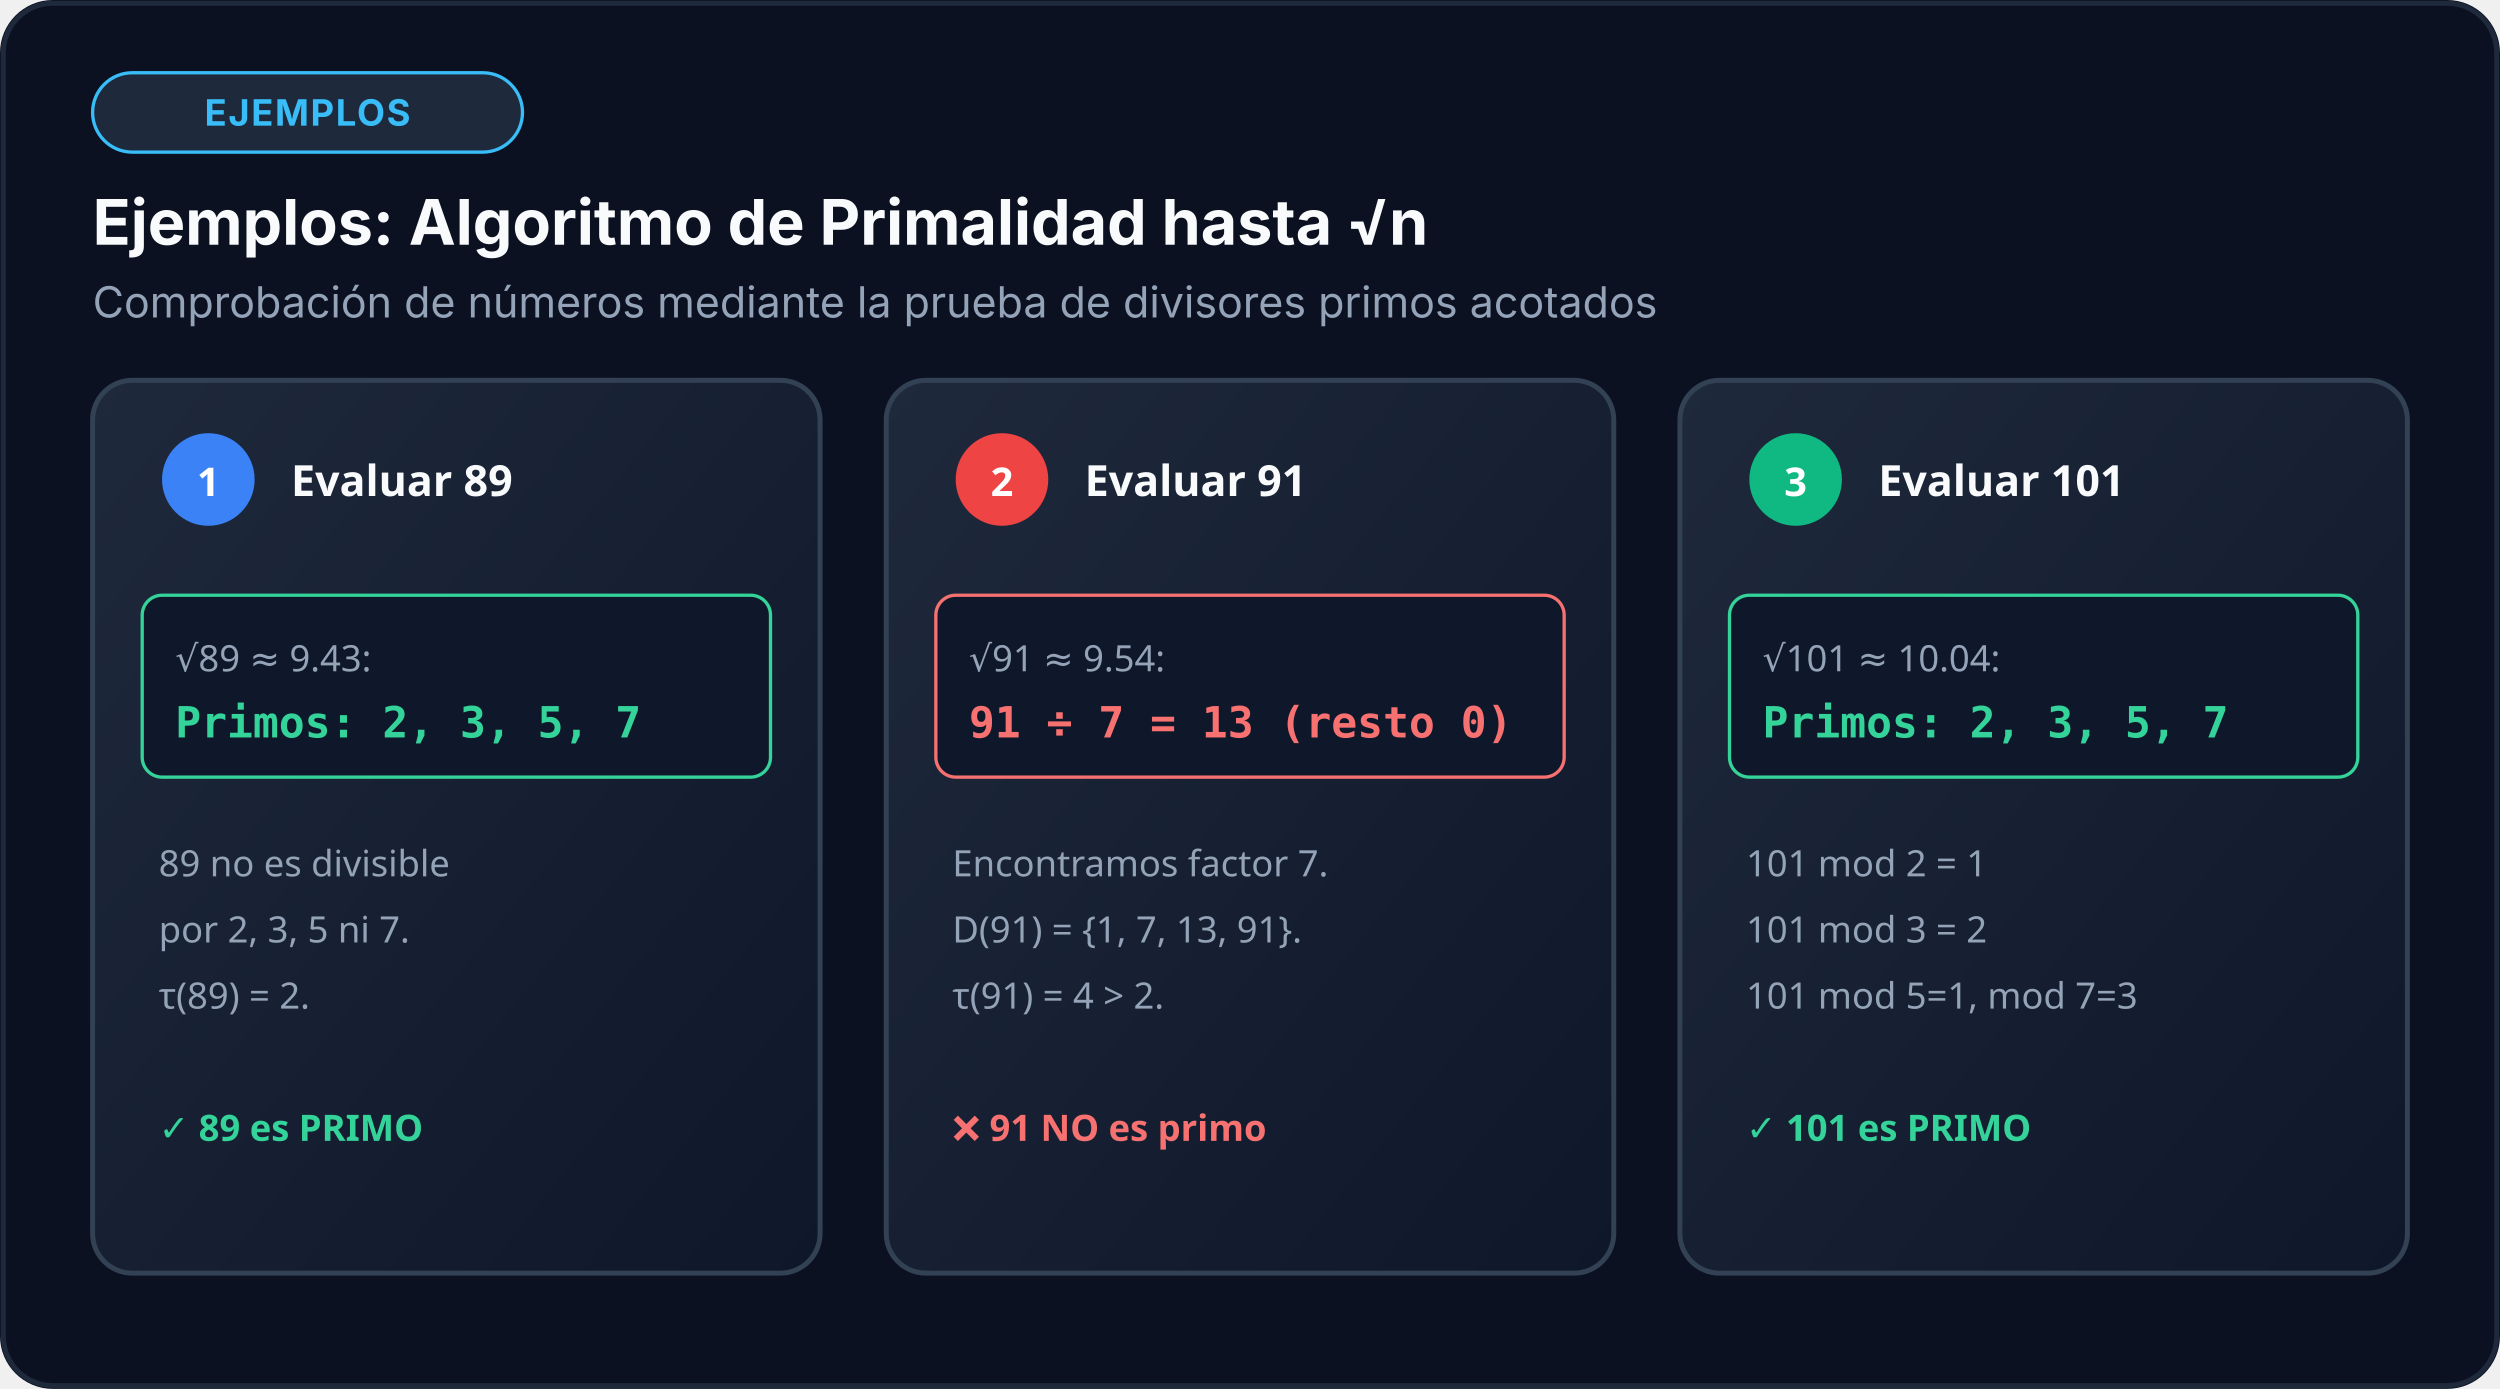
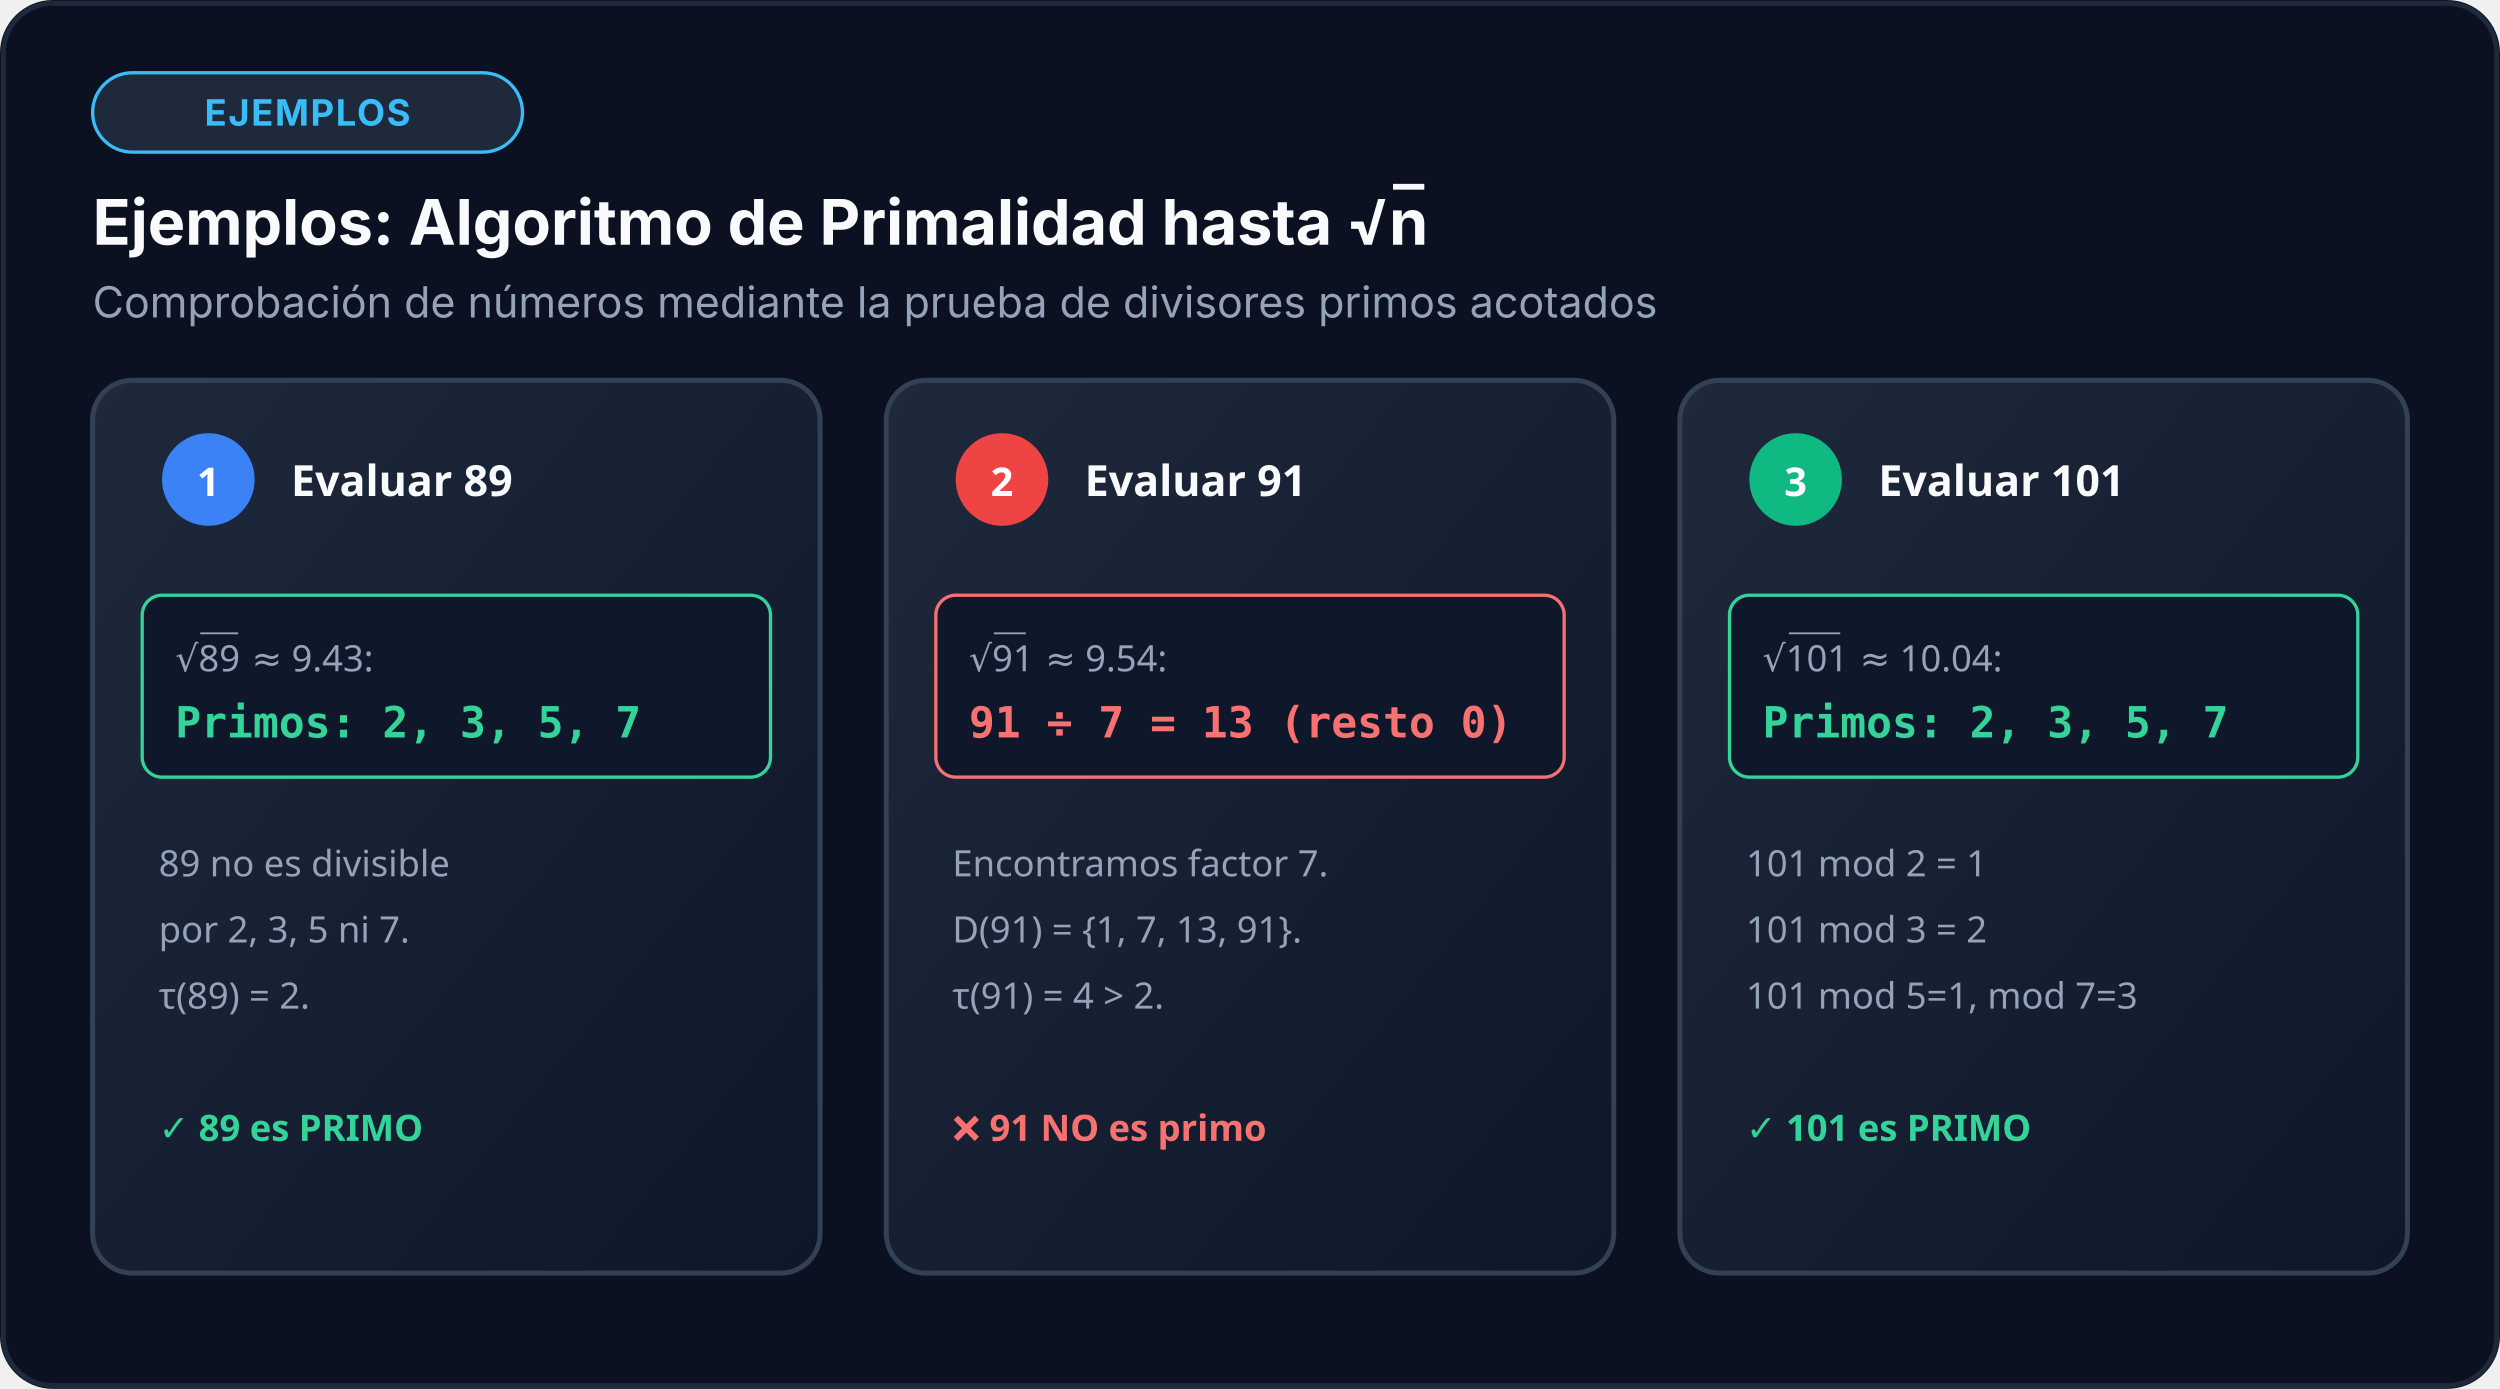
<svg xmlns="http://www.w3.org/2000/svg" viewBox="0 0 756 420" width="100%" height="100%">
  <defs>
    <linearGradient id="cardGrad" x1="0%" y1="0%" x2="100%" y2="100%">
      <stop offset="0%" stop-color="#1e293b" />
      <stop offset="100%" stop-color="#0f172a" />
    </linearGradient>
    <filter id="shadow" x="-4%" y="-4%" width="108%" height="112%">
      <feDropShadow dx="0" dy="3" stdDeviation="4" flood-color="#000000" flood-opacity="0.3" />
    </filter>
  </defs>
  <rect width="756" height="420" rx="16" fill="#0b1120" />
  <rect x="1" y="1" width="754" height="418" rx="15" fill="none" stroke="#1e293b" stroke-width="1.5" />
  <g transform="translate(28, 22)">
    <rect x="0" y="0" width="130" height="24" rx="12" fill="#1e293b" stroke="#38bdf8" stroke-width="1" />
    <text x="65" y="16" fill="#38bdf8" font-family="system-ui, -apple-system, sans-serif" font-size="11" font-weight="700" text-anchor="middle" letter-spacing="0.5">EJEMPLOS</text>
-     <text x="0" y="52" fill="#f8fafc" font-family="system-ui, -apple-system, sans-serif" font-size="19" font-weight="700">Ejemplos: Algoritmo de Primalidad hasta √n</text>
+     <text x="0" y="52" fill="#f8fafc" font-family="system-ui, -apple-system, sans-serif" font-size="19" font-weight="700">Ejemplos: Algoritmo de Primalidad hasta √<tspan style="text-decoration: overline">n</tspan>
+     </text>
    <text x="0" y="74" fill="#94a3b8" font-family="system-ui, -apple-system, sans-serif" font-size="13">Comprobación de números mediante la prueba de divisores primos acotados</text>
  </g>
  <g transform="translate(28, 115)">
    <g transform="translate(0, 0)">
      <rect width="220" height="270" rx="12" fill="url(#cardGrad)" stroke="#334155" stroke-width="1.5" />
      <circle cx="35" cy="30" r="14" fill="#3b82f6" />
      <text x="35" y="35" fill="#ffffff" font-family="system-ui, sans-serif" font-size="12" font-weight="700" text-anchor="middle">1</text>
      <text x="60" y="35" fill="#f8fafc" font-family="system-ui, sans-serif" font-size="13" font-weight="700">Evaluar 89</text>
      <rect x="15" y="65" width="190" height="55" rx="6" fill="#0f172a" stroke="#34d399" />
-       <text x="25" y="88" fill="#94a3b8" font-family="system-ui, sans-serif" font-size="11">√89 ≈ 9.43:</text>
+       <text x="25" y="88" fill="#94a3b8" font-family="system-ui, sans-serif" font-size="11">√<tspan style="text-decoration: overline">89</tspan> ≈ 9.43:</text>
      <text x="25" y="108" fill="#34d399" font-family="monospace" font-size="13" font-weight="700">Primos: 2, 3, 5, 7</text>
      <text x="20" y="150" fill="#94a3b8" font-family="system-ui, sans-serif" font-size="11">89 no es divisible</text>
      <text x="20" y="170" fill="#94a3b8" font-family="system-ui, sans-serif" font-size="11">por 2, 3, 5 ni 7.</text>
      <text x="20" y="190" fill="#94a3b8" font-family="system-ui, sans-serif" font-size="11">τ(89) = 2.</text>
      <text x="20" y="230" fill="#34d399" font-family="system-ui, sans-serif" font-size="11" font-weight="600">✓ 89 es PRIMO</text>
    </g>
    <g transform="translate(240, 0)">
      <rect width="220" height="270" rx="12" fill="url(#cardGrad)" stroke="#334155" stroke-width="1.5" />
      <circle cx="35" cy="30" r="14" fill="#ef4444" />
      <text x="35" y="35" fill="#ffffff" font-family="system-ui, sans-serif" font-size="12" font-weight="700" text-anchor="middle">2</text>
      <text x="60" y="35" fill="#f8fafc" font-family="system-ui, sans-serif" font-size="13" font-weight="700">Evaluar 91</text>
      <rect x="15" y="65" width="190" height="55" rx="6" fill="#0f172a" stroke="#f87171" />
-       <text x="25" y="88" fill="#94a3b8" font-family="system-ui, sans-serif" font-size="11">√91 ≈ 9.54:</text>
+       <text x="25" y="88" fill="#94a3b8" font-family="system-ui, sans-serif" font-size="11">√<tspan style="text-decoration: overline">91</tspan> ≈ 9.54:</text>
      <text x="25" y="108" fill="#f87171" font-family="monospace" font-size="13" font-weight="700">91 ÷ 7 = 13 (resto 0)</text>
      <text x="20" y="150" fill="#94a3b8" font-family="system-ui, sans-serif" font-size="11">Encontramos factor 7.</text>
      <text x="20" y="170" fill="#94a3b8" font-family="system-ui, sans-serif" font-size="11">D(91) = {1, 7, 13, 91}.</text>
      <text x="20" y="190" fill="#94a3b8" font-family="system-ui, sans-serif" font-size="11">τ(91) = 4 &gt; 2.</text>
      <text x="20" y="230" fill="#f87171" font-family="system-ui, sans-serif" font-size="11" font-weight="600">❌ 91 NO es primo</text>
    </g>
    <g transform="translate(480, 0)">
      <rect width="220" height="270" rx="12" fill="url(#cardGrad)" stroke="#334155" stroke-width="1.5" />
      <circle cx="35" cy="30" r="14" fill="#10b981" />
      <text x="35" y="35" fill="#ffffff" font-family="system-ui, sans-serif" font-size="12" font-weight="700" text-anchor="middle">3</text>
      <text x="60" y="35" fill="#f8fafc" font-family="system-ui, sans-serif" font-size="13" font-weight="700">Evaluar 101</text>
      <rect x="15" y="65" width="190" height="55" rx="6" fill="#0f172a" stroke="#34d399" />
-       <text x="25" y="88" fill="#94a3b8" font-family="system-ui, sans-serif" font-size="11">√101 ≈ 10.04:</text>
+       <text x="25" y="88" fill="#94a3b8" font-family="system-ui, sans-serif" font-size="11">√<tspan style="text-decoration: overline">101</tspan> ≈ 10.04:</text>
      <text x="25" y="108" fill="#34d399" font-family="monospace" font-size="13" font-weight="700">Primos: 2, 3, 5, 7</text>
      <text x="20" y="150" fill="#94a3b8" font-family="system-ui, sans-serif" font-size="11">101 mod 2 = 1</text>
      <text x="20" y="170" fill="#94a3b8" font-family="system-ui, sans-serif" font-size="11">101 mod 3 = 2</text>
      <text x="20" y="190" fill="#94a3b8" font-family="system-ui, sans-serif" font-size="11">101 mod 5=1, mod 7=3</text>
      <text x="20" y="230" fill="#34d399" font-family="system-ui, sans-serif" font-size="11" font-weight="600">✓ 101 es PRIMO</text>
    </g>
  </g>
</svg>
